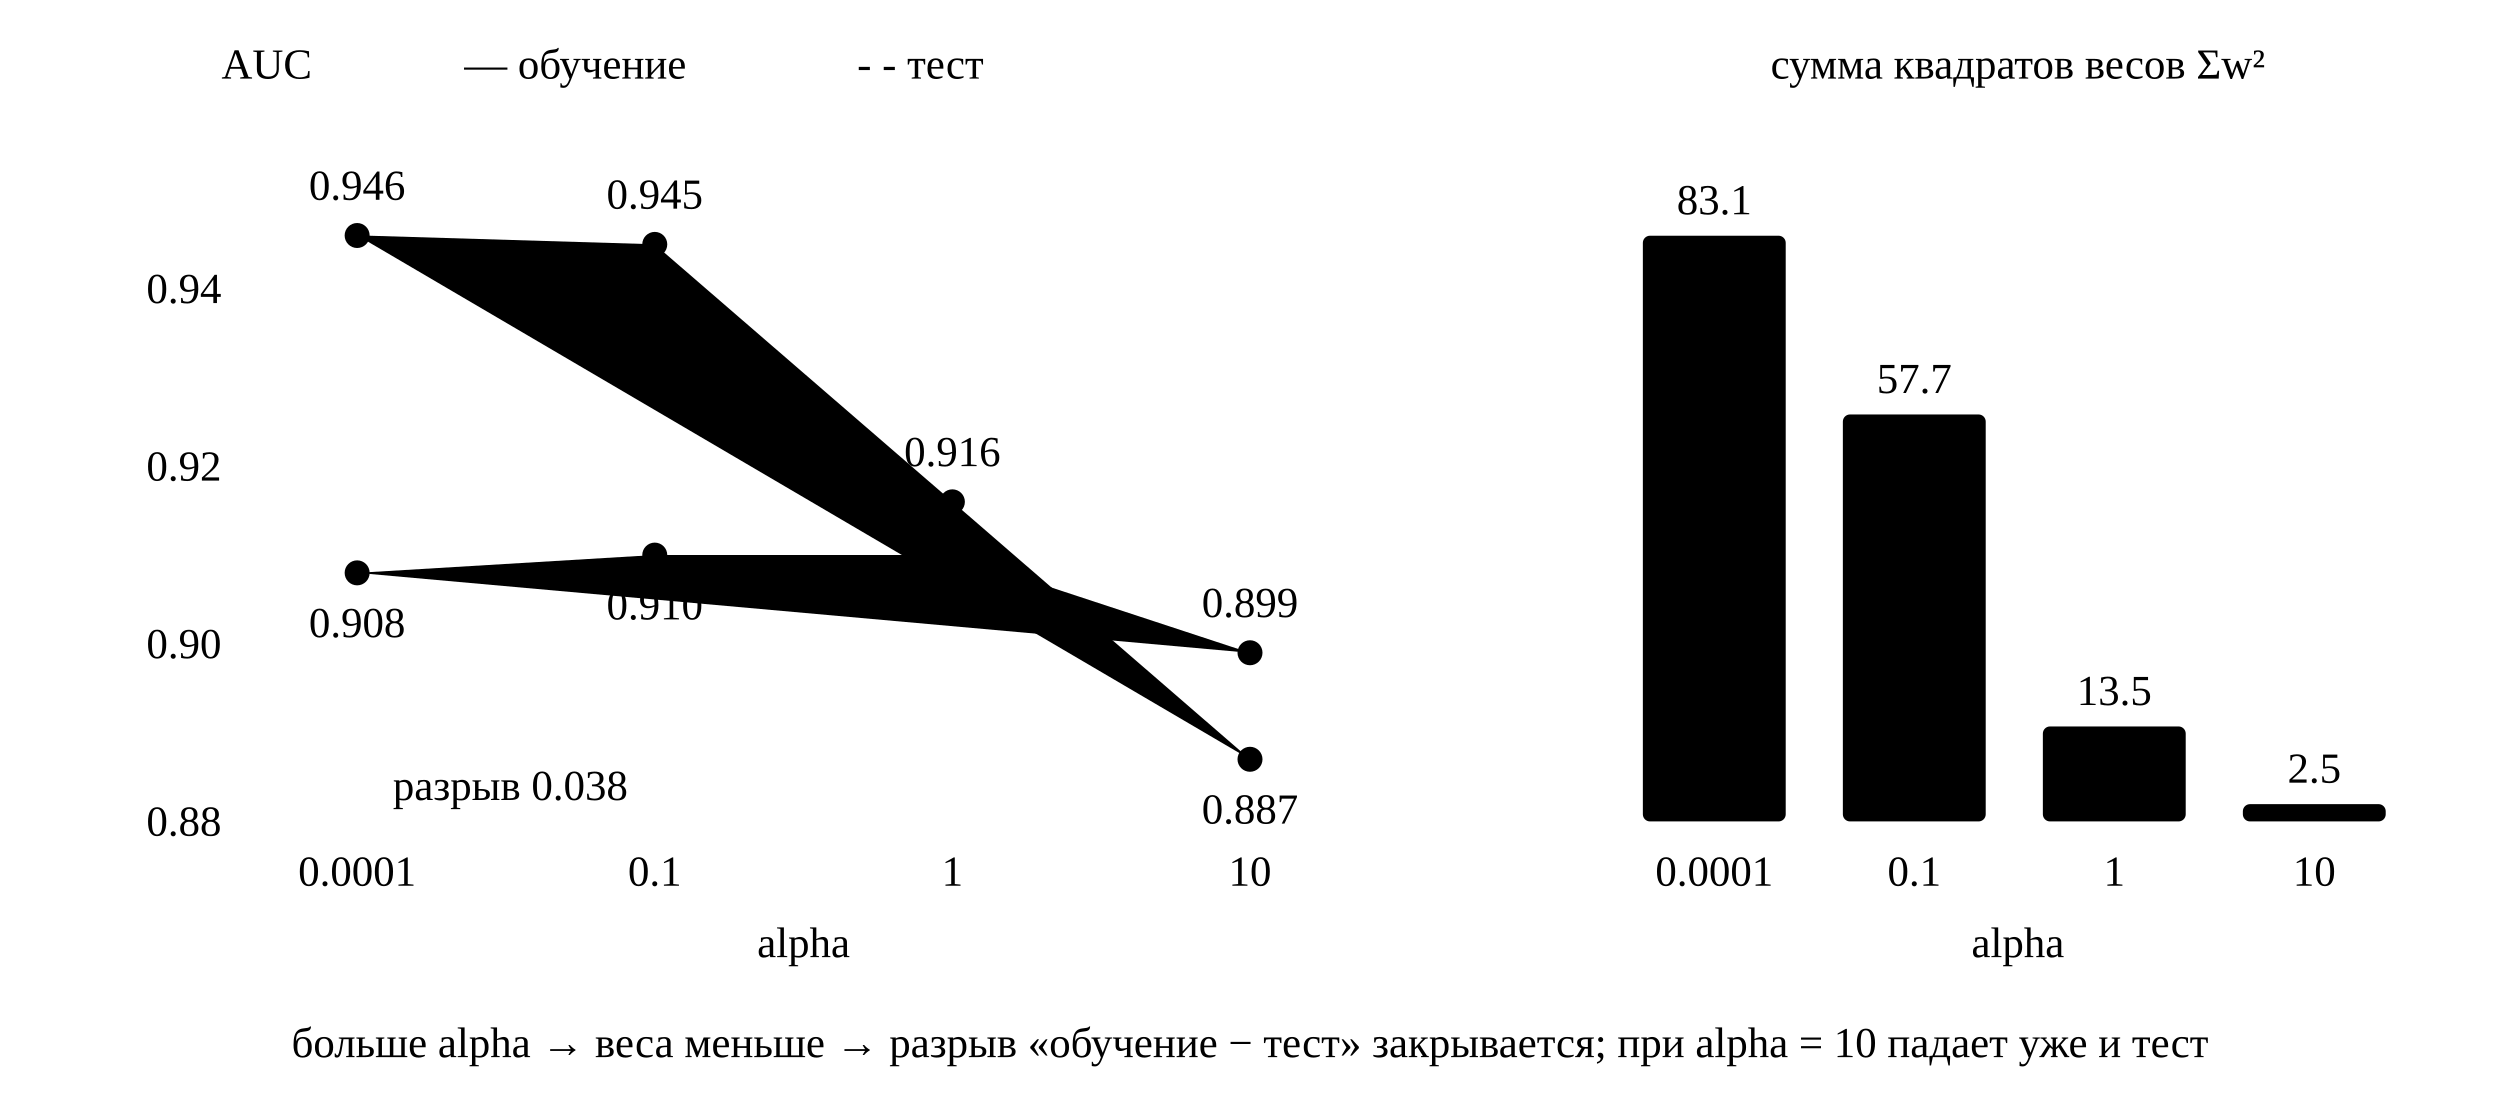
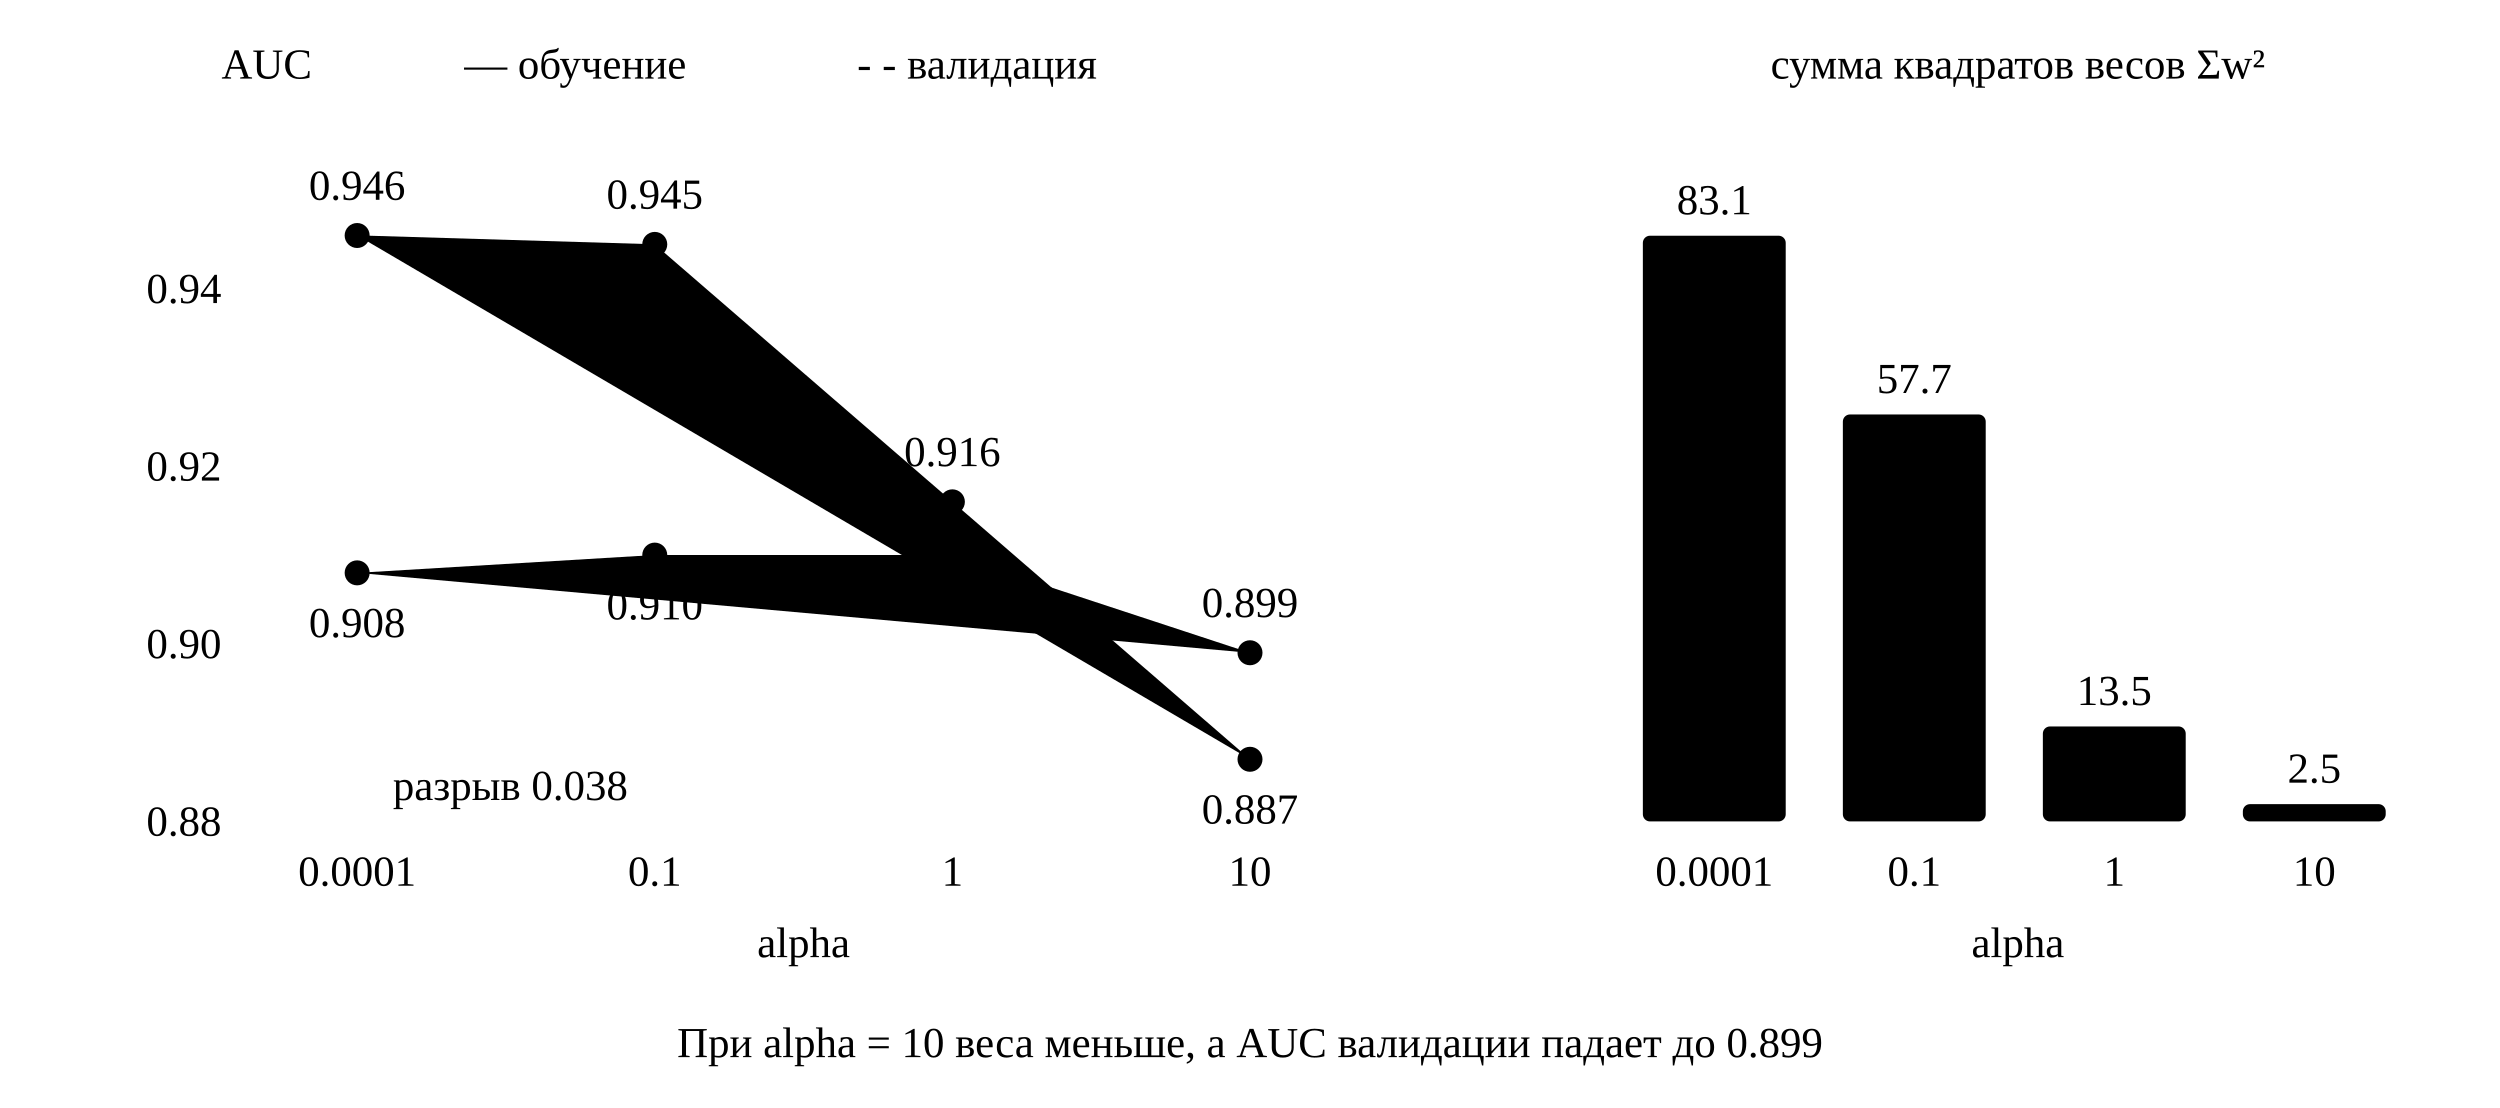
<svg xmlns="http://www.w3.org/2000/svg" viewBox="0 0 700 310" role="img" aria-labelledby="t-nn-alpha">
  <defs>
    <marker id="ah-nn-alpha" viewBox="0 0 10 10" refX="9" refY="5" markerWidth="7" markerHeight="7" orient="auto-start-reverse">
      <path class="ah" d="M0,0 L10,5 L0,10 z" />
    </marker>
  </defs>
  <path class="ln-mut" d="M70,230.0 L380,230.0" />
  <text class="mut sm" x="62" y="234.0" text-anchor="end">0.88</text>
  <path class="ln-mut" d="M70,180.286 L380,180.286" />
  <text class="mut sm" x="62" y="184.286" text-anchor="end">0.90</text>
  <path class="ln-mut" d="M70,130.571 L380,130.571" />
  <text class="mut sm" x="62" y="134.571" text-anchor="end">0.92</text>
  <path class="ln-mut" d="M70,80.857 L380,80.857" />
  <text class="mut sm" x="62" y="84.857" text-anchor="end">0.94</text>
  <text class="mut sm" x="100.0" y="248" text-anchor="middle">0.0001</text>
  <text class="mut sm" x="183.333" y="248" text-anchor="middle">0.1</text>
  <text class="mut sm" x="266.667" y="248" text-anchor="middle">1</text>
  <text class="mut sm" x="350.0" y="248" text-anchor="middle">10</text>
  <text class="mut sm" x="225.0" y="268" text-anchor="middle">alpha</text>
  <text class="mut sm" x="62" y="22" text-anchor="start">AUC</text>
  <path class="ln-acc" d="M100.0,65.9 L183.3,68.4 L266.7,140.5 L350.0,212.6" />
  <path class="ln-err dash" d="M100.0,160.4 L183.3,155.4 L266.7,155.4 L350.0,182.8" />
  <circle class="box-acc" cx="100.0" cy="65.943" r="3.5" />
  <circle class="box-err" cx="100.0" cy="160.4" r="3.5" />
  <path class="ln-mut" d="M100.0,65.943 L100.0,160.4" />
  <text class="acc sm" x="100.0" y="55.943" text-anchor="middle">0.946</text>
  <text class="err sm" x="100.0" y="178.4" text-anchor="middle">0.908</text>
  <circle class="box-acc" cx="183.333" cy="68.429" r="3.5" />
  <circle class="box-err" cx="183.333" cy="155.429" r="3.5" />
  <path class="ln-mut" d="M183.333,68.429 L183.333,155.429" />
  <text class="acc sm" x="183.333" y="58.429" text-anchor="middle">0.945</text>
  <text class="err sm" x="183.333" y="173.429" text-anchor="middle">0.910</text>
  <circle class="box-acc" cx="266.667" cy="140.514" r="3.5" />
  <circle class="box-err" cx="266.667" cy="155.429" r="3.5" />
  <path class="ln-mut" d="M266.667,140.514 L266.667,155.429" />
  <text class="acc sm" x="266.667" y="130.514" text-anchor="middle">0.916</text>
  <text class="err sm" x="266.667" y="173.429" text-anchor="middle">0.910</text>
  <circle class="box-acc" cx="350.0" cy="212.6" r="3.5" />
  <circle class="box-err" cx="350.0" cy="182.771" r="3.5" />
  <path class="ln-mut" d="M350.0,212.6 L350.0,182.771" />
  <text class="acc sm" x="350.0" y="230.6" text-anchor="middle">0.887</text>
  <text class="err sm" x="350.0" y="172.771" text-anchor="middle">0.899</text>
  <text class="acc sm b" x="130" y="22" text-anchor="start">— обучение</text>
-   <text class="err sm b" x="240" y="22" text-anchor="start">- - тест</text>
+   <text class="err sm b" x="240" y="22" text-anchor="start">- - валидация</text>
  <text class="mut sm" x="110.0" y="224" text-anchor="start">разрыв 0.038</text>
  <text class="ink sm b" x="565.0" y="22" text-anchor="middle">сумма квадратов весов Σw²</text>
  <rect class="box-acc" x="460" y="66.0" width="40" height="164.0" rx="2" />
  <text class="ink2 sm" x="480.0" y="60.0" text-anchor="middle">83.1</text>
  <text class="mut sm" x="480.0" y="248" text-anchor="middle">0.0001</text>
  <rect class="box-acc" x="516" y="116.049" width="40" height="113.951" rx="2" />
  <text class="ink2 sm" x="536.0" y="110.049" text-anchor="middle">57.7</text>
  <text class="mut sm" x="536.0" y="248" text-anchor="middle">0.1</text>
  <rect class="box-acc" x="572" y="203.406" width="40" height="26.594" rx="2" />
  <text class="ink2 sm" x="592.0" y="197.406" text-anchor="middle">13.5</text>
  <text class="mut sm" x="592.0" y="248" text-anchor="middle">1</text>
  <rect class="box-acc" x="628" y="225.158" width="40" height="4.842" rx="2" />
  <text class="ink2 sm" x="648.0" y="219.158" text-anchor="middle">2.5</text>
  <text class="mut sm" x="648.0" y="248" text-anchor="middle">10</text>
  <path class="ln-mut" d="M450,230 L680,230" />
  <text class="mut sm" x="565.0" y="268" text-anchor="middle">alpha</text>
-   <text class="ink2 sm" x="350" y="296" text-anchor="middle">больше alpha → веса меньше → разрыв «обучение − тест» закрывается; при alpha = 10 падает уже и тест</text>
+   <text class="ink2 sm" x="350" y="296" text-anchor="middle">При alpha = 10 веса меньше, а AUC валидации падает до 0.899</text>
</svg>
